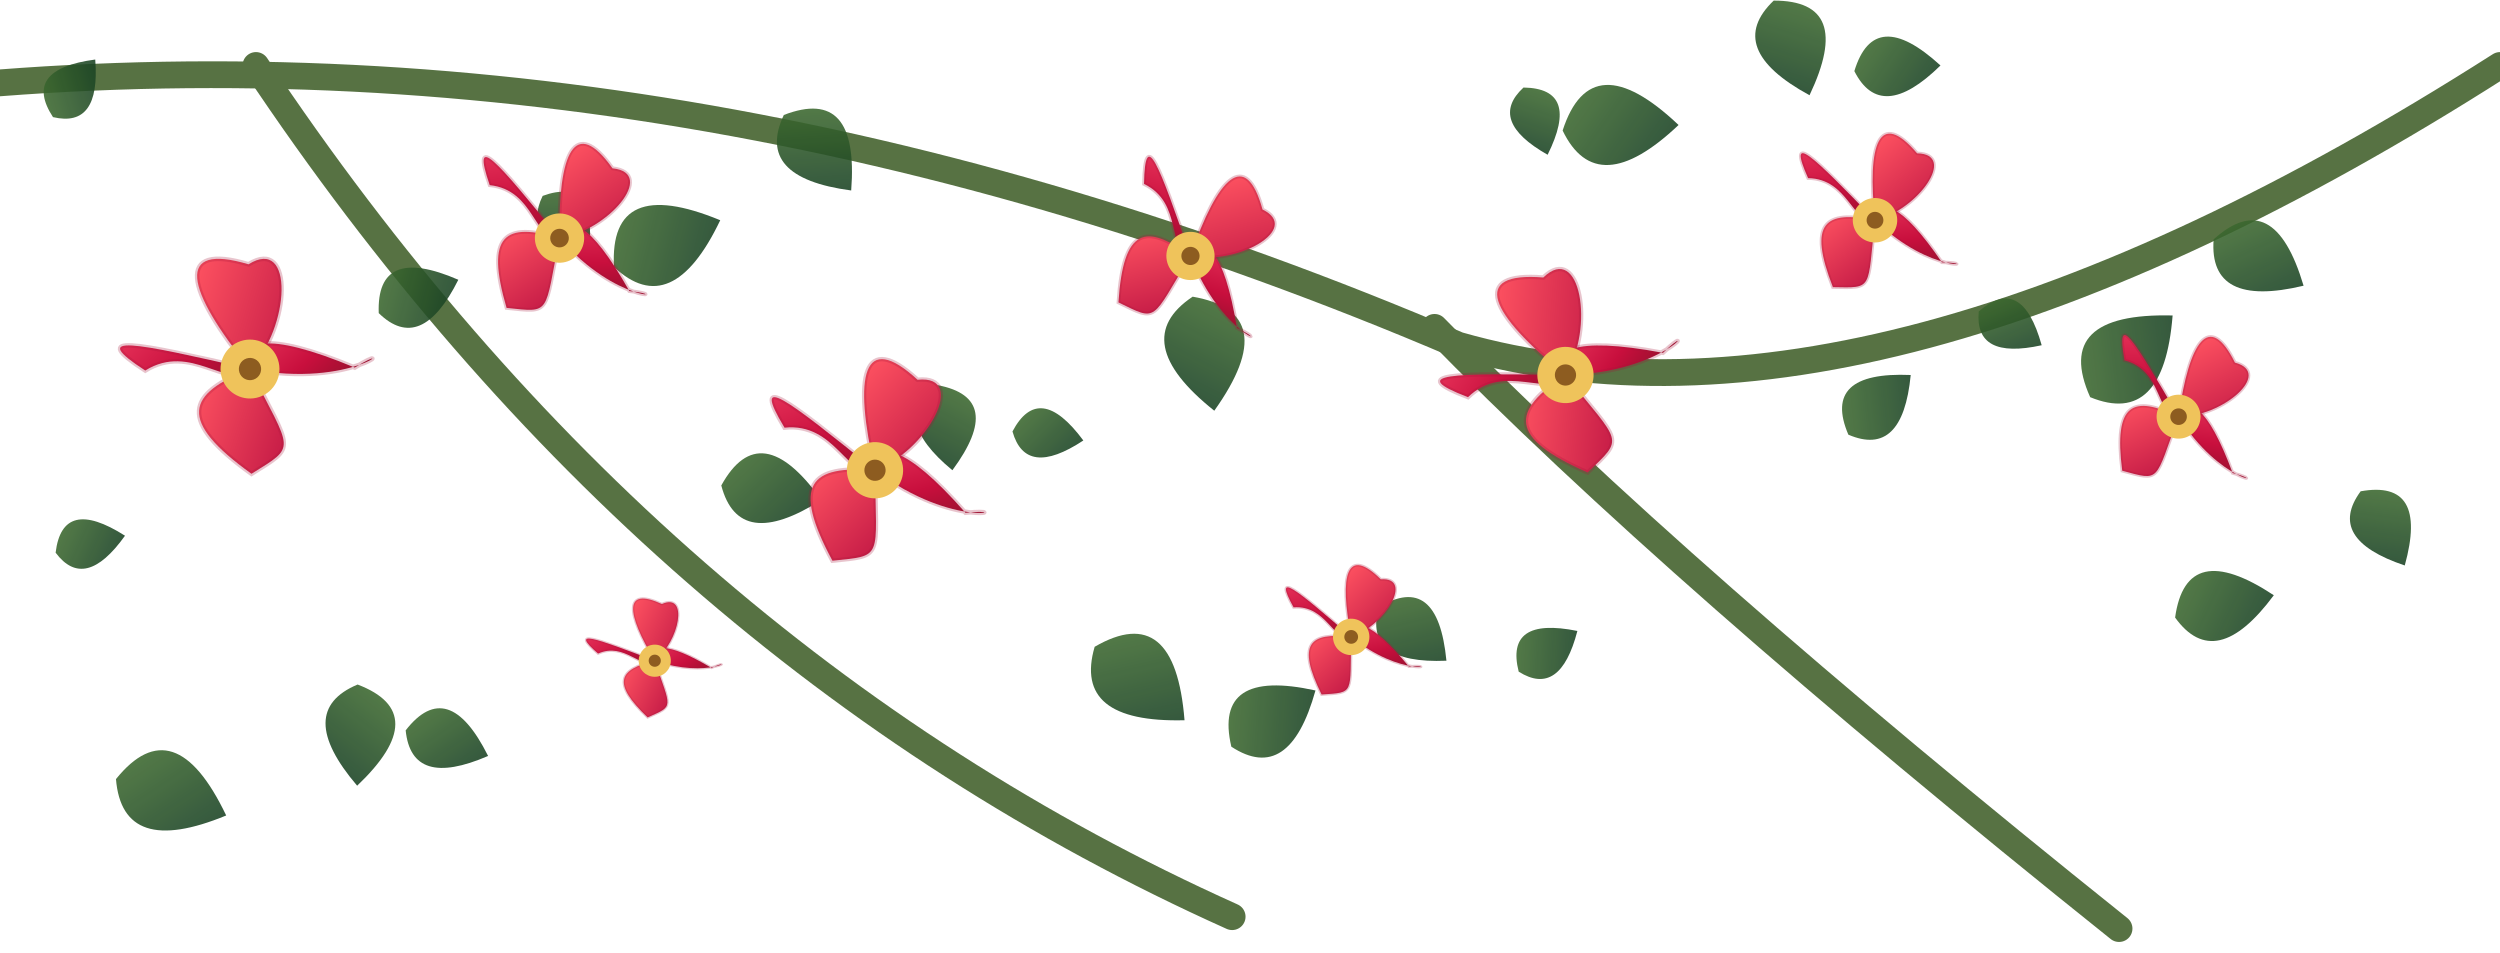
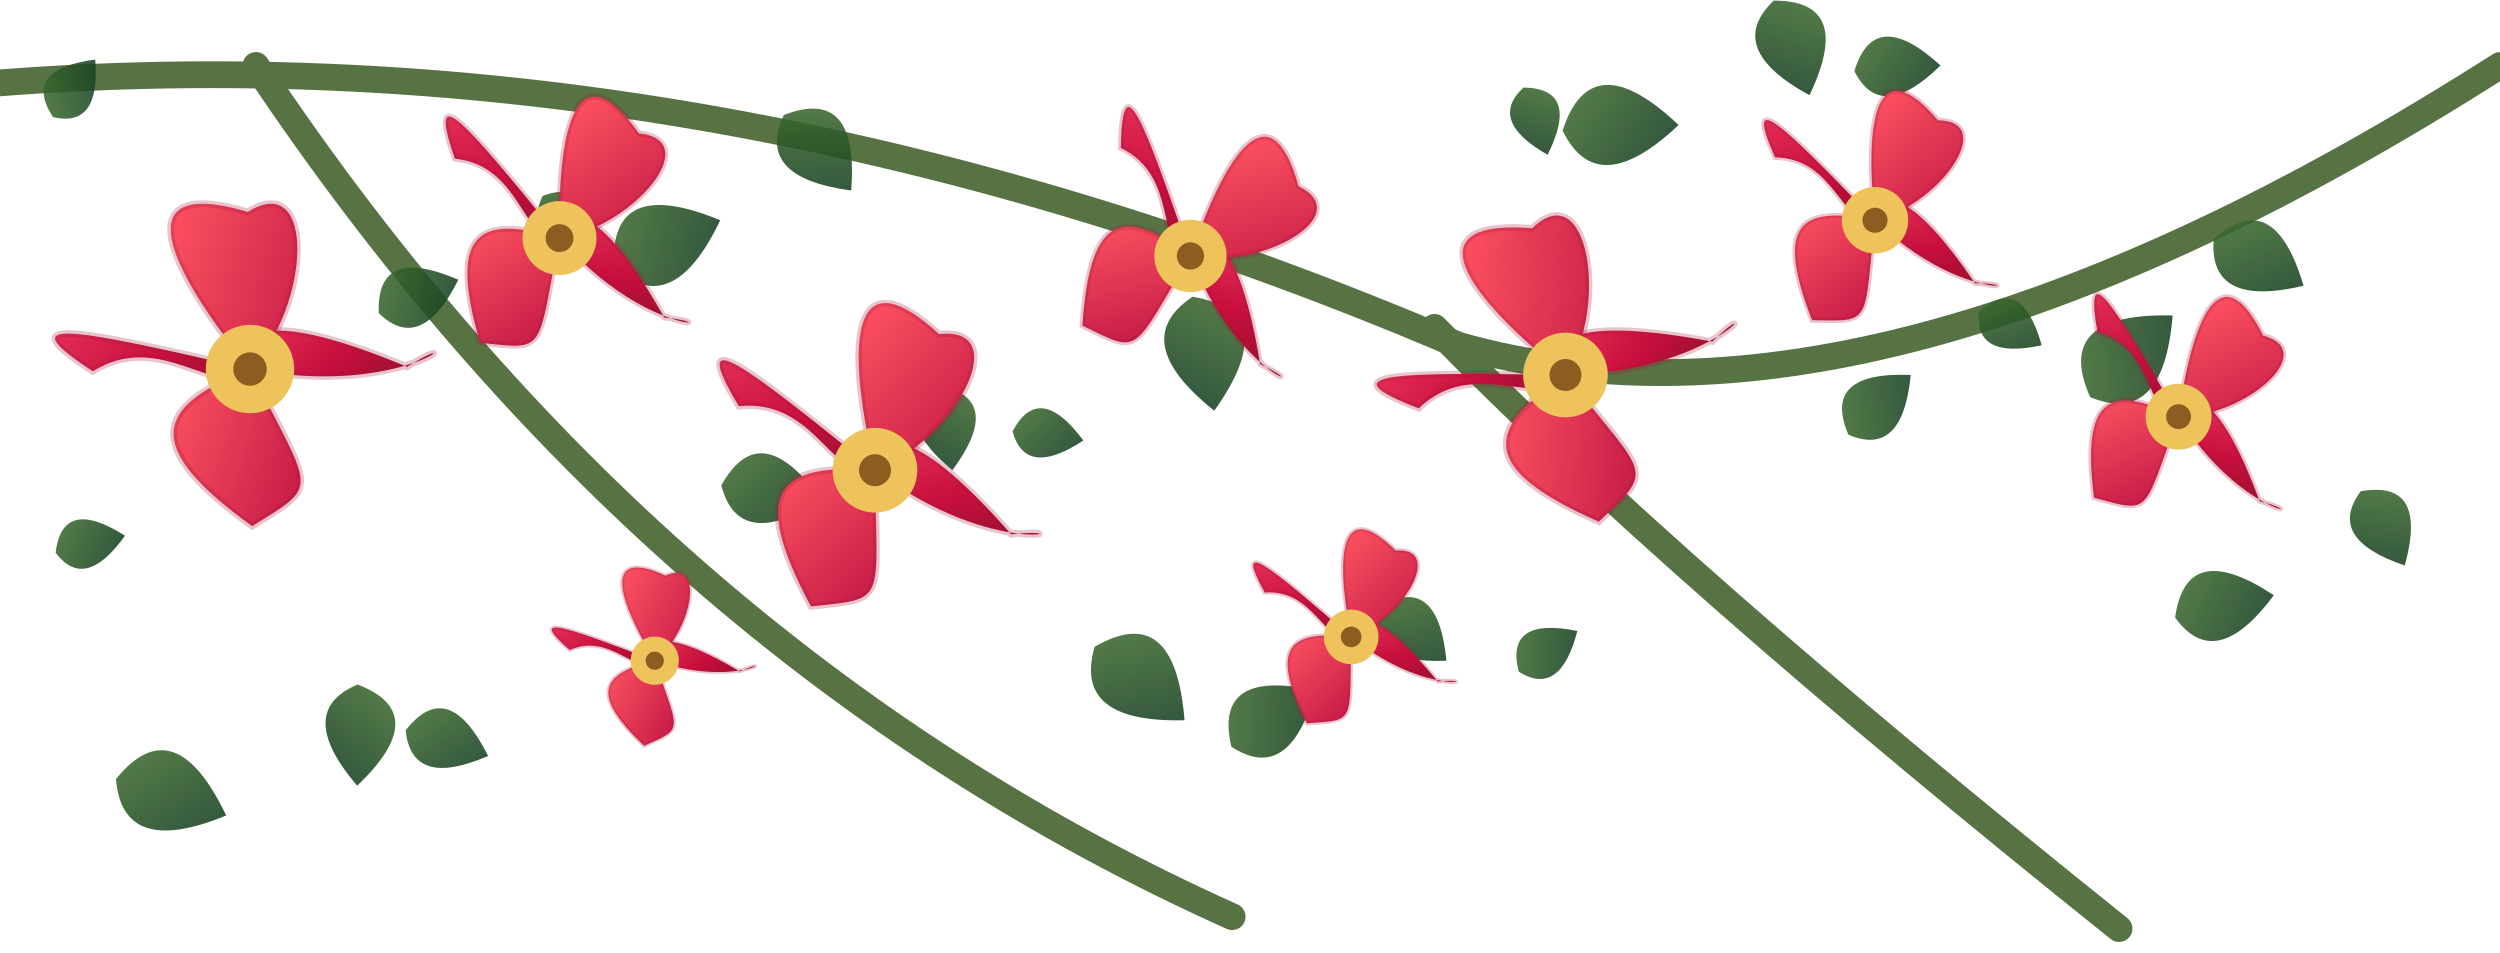
<svg xmlns="http://www.w3.org/2000/svg" viewBox="0 0 420 160" fill="none" role="presentation">
  <defs>
    <linearGradient id="p" x1="0" y1="0" x2="1" y2="1">
      <stop stop-color="#e32e56" />
      <stop offset=".54" stop-color="#c80f3d" />
      <stop offset="1" stop-color="#97102d" />
    </linearGradient>
    <linearGradient id="p2" x1="0" x2="1" y1="0" y2="1">
      <stop stop-color="#ff5361" />
      <stop offset="1" stop-color="#c21845" />
    </linearGradient>
    <linearGradient id="leaf" x1="0" x2="1" y1="0" y2="1">
      <stop stop-color="#426f30" />
      <stop offset="1" stop-color="#153d22" />
    </linearGradient>
  </defs>
  <g stroke="#45632f" stroke-width="4.5" stroke-linecap="round" opacity=".9">
    <path d="M-12 15Q114 2 245 58Q315 78 420 11" />
    <path d="M43 11Q109 110 207 154" />
    <path d="M241 55Q281 96 356 156" />
  </g>
  <path d="M16 10q-5.76 -11.04 -11.52 -3.36q0.96 8.16 11.52 3.36Z" fill="url(#leaf)" transform="rotate(-70 16 10)" opacity=".88" />
  <path d="M77 47q-6.96 -13.34 -13.92 -4.06q1.16 9.86 13.92 4.06Z" fill="url(#leaf)" transform="rotate(-39 77 47)" opacity=".88" />
  <path d="M138 84q-8.16 -15.64 -16.32 -4.76q1.36 11.56 16.32 4.76Z" fill="url(#leaf)" transform="rotate(-8 138 84)" opacity=".88" />
  <path d="M199 121q-9.36 -17.94 -18.72 -5.46q1.56 13.26 18.72 5.46Z" fill="url(#leaf)" transform="rotate(23 199 121)" opacity=".88" />
  <path d="M260 26q-5.76 -11.04 -11.52 -3.36q0.96 8.16 11.52 3.36Z" fill="url(#leaf)" transform="rotate(54 260 26)" opacity=".88" />
  <path d="M321 63q-6.96 -13.34 -13.92 -4.06q1.16 9.86 13.92 4.06Z" fill="url(#leaf)" transform="rotate(-60 321 63)" opacity=".88" />
  <path d="M382 100q-8.16 -15.64 -16.32 -4.76q1.36 11.56 16.32 4.76Z" fill="url(#leaf)" transform="rotate(-29 382 100)" opacity=".88" />
  <path d="M38 137q-9.36 -17.94 -18.72 -5.46q1.56 13.26 18.72 5.46Z" fill="url(#leaf)" transform="rotate(2 38 137)" opacity=".88" />
  <path d="M99 42q-5.76 -11.04 -11.52 -3.36q0.96 8.16 11.52 3.36Z" fill="url(#leaf)" transform="rotate(33 99 42)" opacity=".88" />
  <path d="M160 79q-6.96 -13.34 -13.92 -4.06q1.16 9.86 13.92 4.06Z" fill="url(#leaf)" transform="rotate(64 160 79)" opacity=".88" />
  <path d="M221 116q-8.16 -15.64 -16.32 -4.76q1.36 11.56 16.32 4.76Z" fill="url(#leaf)" transform="rotate(-50 221 116)" opacity=".88" />
  <path d="M282 21q-9.36 -17.94 -18.72 -5.46q1.56 13.26 18.72 5.46Z" fill="url(#leaf)" transform="rotate(-19 282 21)" opacity=".88" />
  <path d="M343 58q-5.76 -11.04 -11.52 -3.36q0.96 8.16 11.52 3.36Z" fill="url(#leaf)" transform="rotate(12 343 58)" opacity=".88" />
  <path d="M404 95q-6.96 -13.34 -13.92 -4.06q1.16 9.86 13.92 4.06Z" fill="url(#leaf)" transform="rotate(43 404 95)" opacity=".88" />
  <path d="M60 132q-8.16 -15.64 -16.32 -4.76q1.36 11.56 16.32 4.76Z" fill="url(#leaf)" transform="rotate(74 60 132)" opacity=".88" />
  <path d="M121 37q-9.36 -17.94 -18.72 -5.46q1.56 13.26 18.72 5.46Z" fill="url(#leaf)" transform="rotate(-40 121 37)" opacity=".88" />
  <path d="M182 74q-5.76 -11.04 -11.52 -3.36q0.96 8.16 11.52 3.36Z" fill="url(#leaf)" transform="rotate(-9 182 74)" opacity=".88" />
  <path d="M243 111q-6.96 -13.34 -13.92 -4.06q1.16 9.86 13.92 4.06Z" fill="url(#leaf)" transform="rotate(22 243 111)" opacity=".88" />
  <path d="M304 16q-8.16 -15.64 -16.32 -4.76q1.36 11.56 16.32 4.76Z" fill="url(#leaf)" transform="rotate(53 304 16)" opacity=".88" />
  <path d="M365 53q-9.36 -17.94 -18.72 -5.46q1.56 13.26 18.72 5.46Z" fill="url(#leaf)" transform="rotate(-61 365 53)" opacity=".88" />
  <path d="M21 90q-5.76 -11.04 -11.52 -3.36q0.96 8.16 11.52 3.36Z" fill="url(#leaf)" transform="rotate(-30 21 90)" opacity=".88" />
  <path d="M82 127q-6.96 -13.34 -13.92 -4.06q1.16 9.86 13.92 4.06Z" fill="url(#leaf)" transform="rotate(1 82 127)" opacity=".88" />
  <path d="M143 32q-8.16 -15.64 -16.32 -4.76q1.36 11.56 16.32 4.76Z" fill="url(#leaf)" transform="rotate(32 143 32)" opacity=".88" />
  <path d="M204 69q-9.36 -17.94 -18.72 -5.46q1.56 13.26 18.72 5.46Z" fill="url(#leaf)" transform="rotate(63 204 69)" opacity=".88" />
  <path d="M265 106q-5.76 -11.04 -11.52 -3.36q0.96 8.16 11.52 3.36Z" fill="url(#leaf)" transform="rotate(-51 265 106)" opacity=".88" />
  <path d="M326 11q-6.96 -13.34 -13.92 -4.06q1.16 9.86 13.92 4.06Z" fill="url(#leaf)" transform="rotate(-20 326 11)" opacity=".88" />
  <path d="M387 48q-8.16 -15.64 -16.32 -4.76q1.36 11.56 16.32 4.76Z" fill="url(#leaf)" transform="rotate(11 387 48)" opacity=".88" />
-   <g transform="translate(42 62) rotate(-18) scale(1.1)">
+   <g transform="translate(42 62) rotate(-18) scale(1.65)">
    <path d="M0 0C-0.357 -4.636 3.993 -4.981 15.285 4.728C23.285 2.728 14.171 7.837 0 0Z" fill="url(#p)" stroke="#a51638" stroke-opacity=".25" stroke-width=".7" />
    <path d="M0 0C-10.364 0.643 -13.019 3.993 -4.728 15.285C3.272 13.285 2.163 14.171 0 0Z" fill="url(#p2)" stroke="#a51638" stroke-opacity=".25" stroke-width=".7" />
    <path d="M0 0C-15.643 -9.364 -21.993 -13.019 -15.285 -4.728C-7.285 -6.728 -4.171 2.163 0 0Z" fill="url(#p)" stroke="#a51638" stroke-opacity=".25" stroke-width=".7" />
    <path d="M0 0C-5.636 -14.643 -4.981 -21.993 4.728 -15.285C12.728 -17.285 7.837 -4.171 0 0Z" fill="url(#p2)" stroke="#a51638" stroke-opacity=".25" stroke-width=".7" />
    <circle cx="0" cy="0" r="4.5" fill="#efc35b" />
    <circle cx="0" cy="0" r="1.7" fill="#8d5c20" />
  </g>
-   <g transform="translate(94 40) rotate(20) scale(0.92)">
+   <g transform="translate(94 40) rotate(20) scale(1.38)">
    <path d="M0 0C-0.357 -4.636 3.993 -4.981 15.285 4.728C23.285 2.728 14.171 7.837 0 0Z" fill="url(#p)" stroke="#a51638" stroke-opacity=".25" stroke-width=".7" />
    <path d="M0 0C-10.364 0.643 -13.019 3.993 -4.728 15.285C3.272 13.285 2.163 14.171 0 0Z" fill="url(#p2)" stroke="#a51638" stroke-opacity=".25" stroke-width=".7" />
    <path d="M0 0C-15.643 -9.364 -21.993 -13.019 -15.285 -4.728C-7.285 -6.728 -4.171 2.163 0 0Z" fill="url(#p)" stroke="#a51638" stroke-opacity=".25" stroke-width=".7" />
    <path d="M0 0C-5.636 -14.643 -4.981 -21.993 4.728 -15.285C12.728 -17.285 7.837 -4.171 0 0Z" fill="url(#p2)" stroke="#a51638" stroke-opacity=".25" stroke-width=".7" />
    <circle cx="0" cy="0" r="4.5" fill="#efc35b" />
    <circle cx="0" cy="0" r="1.7" fill="#8d5c20" />
  </g>
-   <g transform="translate(147 79) rotate(8) scale(1.05)">
+   <g transform="translate(147 79) rotate(8) scale(1.58)">
    <path d="M0 0C-0.357 -4.636 3.993 -4.981 15.285 4.728C23.285 2.728 14.171 7.837 0 0Z" fill="url(#p)" stroke="#a51638" stroke-opacity=".25" stroke-width=".7" />
    <path d="M0 0C-10.364 0.643 -13.019 3.993 -4.728 15.285C3.272 13.285 2.163 14.171 0 0Z" fill="url(#p2)" stroke="#a51638" stroke-opacity=".25" stroke-width=".7" />
    <path d="M0 0C-15.643 -9.364 -21.993 -13.019 -15.285 -4.728C-7.285 -6.728 -4.171 2.163 0 0Z" fill="url(#p)" stroke="#a51638" stroke-opacity=".25" stroke-width=".7" />
    <path d="M0 0C-5.636 -14.643 -4.981 -21.993 4.728 -15.285C12.728 -17.285 7.837 -4.171 0 0Z" fill="url(#p2)" stroke="#a51638" stroke-opacity=".25" stroke-width=".7" />
    <circle cx="0" cy="0" r="4.5" fill="#efc35b" />
    <circle cx="0" cy="0" r="1.7" fill="#8d5c20" />
  </g>
-   <g transform="translate(200 43) rotate(40) scale(0.9)">
+   <g transform="translate(200 43) rotate(40) scale(1.35)">
    <path d="M0 0C-0.357 -4.636 3.993 -4.981 15.285 4.728C23.285 2.728 14.171 7.837 0 0Z" fill="url(#p)" stroke="#a51638" stroke-opacity=".25" stroke-width=".7" />
    <path d="M0 0C-10.364 0.643 -13.019 3.993 -4.728 15.285C3.272 13.285 2.163 14.171 0 0Z" fill="url(#p2)" stroke="#a51638" stroke-opacity=".25" stroke-width=".7" />
    <path d="M0 0C-15.643 -9.364 -21.993 -13.019 -15.285 -4.728C-7.285 -6.728 -4.171 2.163 0 0Z" fill="url(#p)" stroke="#a51638" stroke-opacity=".25" stroke-width=".7" />
    <path d="M0 0C-5.636 -14.643 -4.981 -21.993 4.728 -15.285C12.728 -17.285 7.837 -4.171 0 0Z" fill="url(#p2)" stroke="#a51638" stroke-opacity=".25" stroke-width=".7" />
    <circle cx="0" cy="0" r="4.5" fill="#efc35b" />
    <circle cx="0" cy="0" r="1.7" fill="#8d5c20" />
  </g>
-   <g transform="translate(263 63) rotate(-30) scale(1.05)">
+   <g transform="translate(263 63) rotate(-30) scale(1.58)">
    <path d="M0 0C-0.357 -4.636 3.993 -4.981 15.285 4.728C23.285 2.728 14.171 7.837 0 0Z" fill="url(#p)" stroke="#a51638" stroke-opacity=".25" stroke-width=".7" />
    <path d="M0 0C-10.364 0.643 -13.019 3.993 -4.728 15.285C3.272 13.285 2.163 14.171 0 0Z" fill="url(#p2)" stroke="#a51638" stroke-opacity=".25" stroke-width=".7" />
    <path d="M0 0C-15.643 -9.364 -21.993 -13.019 -15.285 -4.728C-7.285 -6.728 -4.171 2.163 0 0Z" fill="url(#p)" stroke="#a51638" stroke-opacity=".25" stroke-width=".7" />
    <path d="M0 0C-5.636 -14.643 -4.981 -21.993 4.728 -15.285C12.728 -17.285 7.837 -4.171 0 0Z" fill="url(#p2)" stroke="#a51638" stroke-opacity=".25" stroke-width=".7" />
    <circle cx="0" cy="0" r="4.5" fill="#efc35b" />
    <circle cx="0" cy="0" r="1.7" fill="#8d5c20" />
  </g>
-   <g transform="translate(315 37) rotate(15) scale(0.83)">
+   <g transform="translate(315 37) rotate(15) scale(1.24)">
    <path d="M0 0C-0.357 -4.636 3.993 -4.981 15.285 4.728C23.285 2.728 14.171 7.837 0 0Z" fill="url(#p)" stroke="#a51638" stroke-opacity=".25" stroke-width=".7" />
    <path d="M0 0C-10.364 0.643 -13.019 3.993 -4.728 15.285C3.272 13.285 2.163 14.171 0 0Z" fill="url(#p2)" stroke="#a51638" stroke-opacity=".25" stroke-width=".7" />
    <path d="M0 0C-15.643 -9.364 -21.993 -13.019 -15.285 -4.728C-7.285 -6.728 -4.171 2.163 0 0Z" fill="url(#p)" stroke="#a51638" stroke-opacity=".25" stroke-width=".7" />
    <path d="M0 0C-5.636 -14.643 -4.981 -21.993 4.728 -15.285C12.728 -17.285 7.837 -4.171 0 0Z" fill="url(#p2)" stroke="#a51638" stroke-opacity=".25" stroke-width=".7" />
    <circle cx="0" cy="0" r="4.5" fill="#efc35b" />
    <circle cx="0" cy="0" r="1.7" fill="#8d5c20" />
  </g>
-   <g transform="translate(366 70) rotate(29) scale(0.82)">
+   <g transform="translate(366 70) rotate(29) scale(1.23)">
    <path d="M0 0C-0.357 -4.636 3.993 -4.981 15.285 4.728C23.285 2.728 14.171 7.837 0 0Z" fill="url(#p)" stroke="#a51638" stroke-opacity=".25" stroke-width=".7" />
    <path d="M0 0C-10.364 0.643 -13.019 3.993 -4.728 15.285C3.272 13.285 2.163 14.171 0 0Z" fill="url(#p2)" stroke="#a51638" stroke-opacity=".25" stroke-width=".7" />
    <path d="M0 0C-15.643 -9.364 -21.993 -13.019 -15.285 -4.728C-7.285 -6.728 -4.171 2.163 0 0Z" fill="url(#p)" stroke="#a51638" stroke-opacity=".25" stroke-width=".7" />
    <path d="M0 0C-5.636 -14.643 -4.981 -21.993 4.728 -15.285C12.728 -17.285 7.837 -4.171 0 0Z" fill="url(#p2)" stroke="#a51638" stroke-opacity=".25" stroke-width=".7" />
    <circle cx="0" cy="0" r="4.5" fill="#efc35b" />
    <circle cx="0" cy="0" r="1.7" fill="#8d5c20" />
  </g>
-   <g transform="translate(110 111) rotate(-10) scale(0.6)">
+   <g transform="translate(110 111) rotate(-10) scale(0.90)">
    <path d="M0 0C-0.357 -4.636 3.993 -4.981 15.285 4.728C23.285 2.728 14.171 7.837 0 0Z" fill="url(#p)" stroke="#a51638" stroke-opacity=".25" stroke-width=".7" />
    <path d="M0 0C-10.364 0.643 -13.019 3.993 -4.728 15.285C3.272 13.285 2.163 14.171 0 0Z" fill="url(#p2)" stroke="#a51638" stroke-opacity=".25" stroke-width=".7" />
    <path d="M0 0C-15.643 -9.364 -21.993 -13.019 -15.285 -4.728C-7.285 -6.728 -4.171 2.163 0 0Z" fill="url(#p)" stroke="#a51638" stroke-opacity=".25" stroke-width=".7" />
    <path d="M0 0C-5.636 -14.643 -4.981 -21.993 4.728 -15.285C12.728 -17.285 7.837 -4.171 0 0Z" fill="url(#p2)" stroke="#a51638" stroke-opacity=".25" stroke-width=".7" />
    <circle cx="0" cy="0" r="4.5" fill="#efc35b" />
    <circle cx="0" cy="0" r="1.7" fill="#8d5c20" />
  </g>
-   <g transform="translate(227 107) rotate(10) scale(0.68)">
+   <g transform="translate(227 107) rotate(10) scale(1.02)">
    <path d="M0 0C-0.357 -4.636 3.993 -4.981 15.285 4.728C23.285 2.728 14.171 7.837 0 0Z" fill="url(#p)" stroke="#a51638" stroke-opacity=".25" stroke-width=".7" />
    <path d="M0 0C-10.364 0.643 -13.019 3.993 -4.728 15.285C3.272 13.285 2.163 14.171 0 0Z" fill="url(#p2)" stroke="#a51638" stroke-opacity=".25" stroke-width=".7" />
    <path d="M0 0C-15.643 -9.364 -21.993 -13.019 -15.285 -4.728C-7.285 -6.728 -4.171 2.163 0 0Z" fill="url(#p)" stroke="#a51638" stroke-opacity=".25" stroke-width=".7" />
    <path d="M0 0C-5.636 -14.643 -4.981 -21.993 4.728 -15.285C12.728 -17.285 7.837 -4.171 0 0Z" fill="url(#p2)" stroke="#a51638" stroke-opacity=".25" stroke-width=".7" />
    <circle cx="0" cy="0" r="4.5" fill="#efc35b" />
    <circle cx="0" cy="0" r="1.7" fill="#8d5c20" />
  </g>
</svg>
